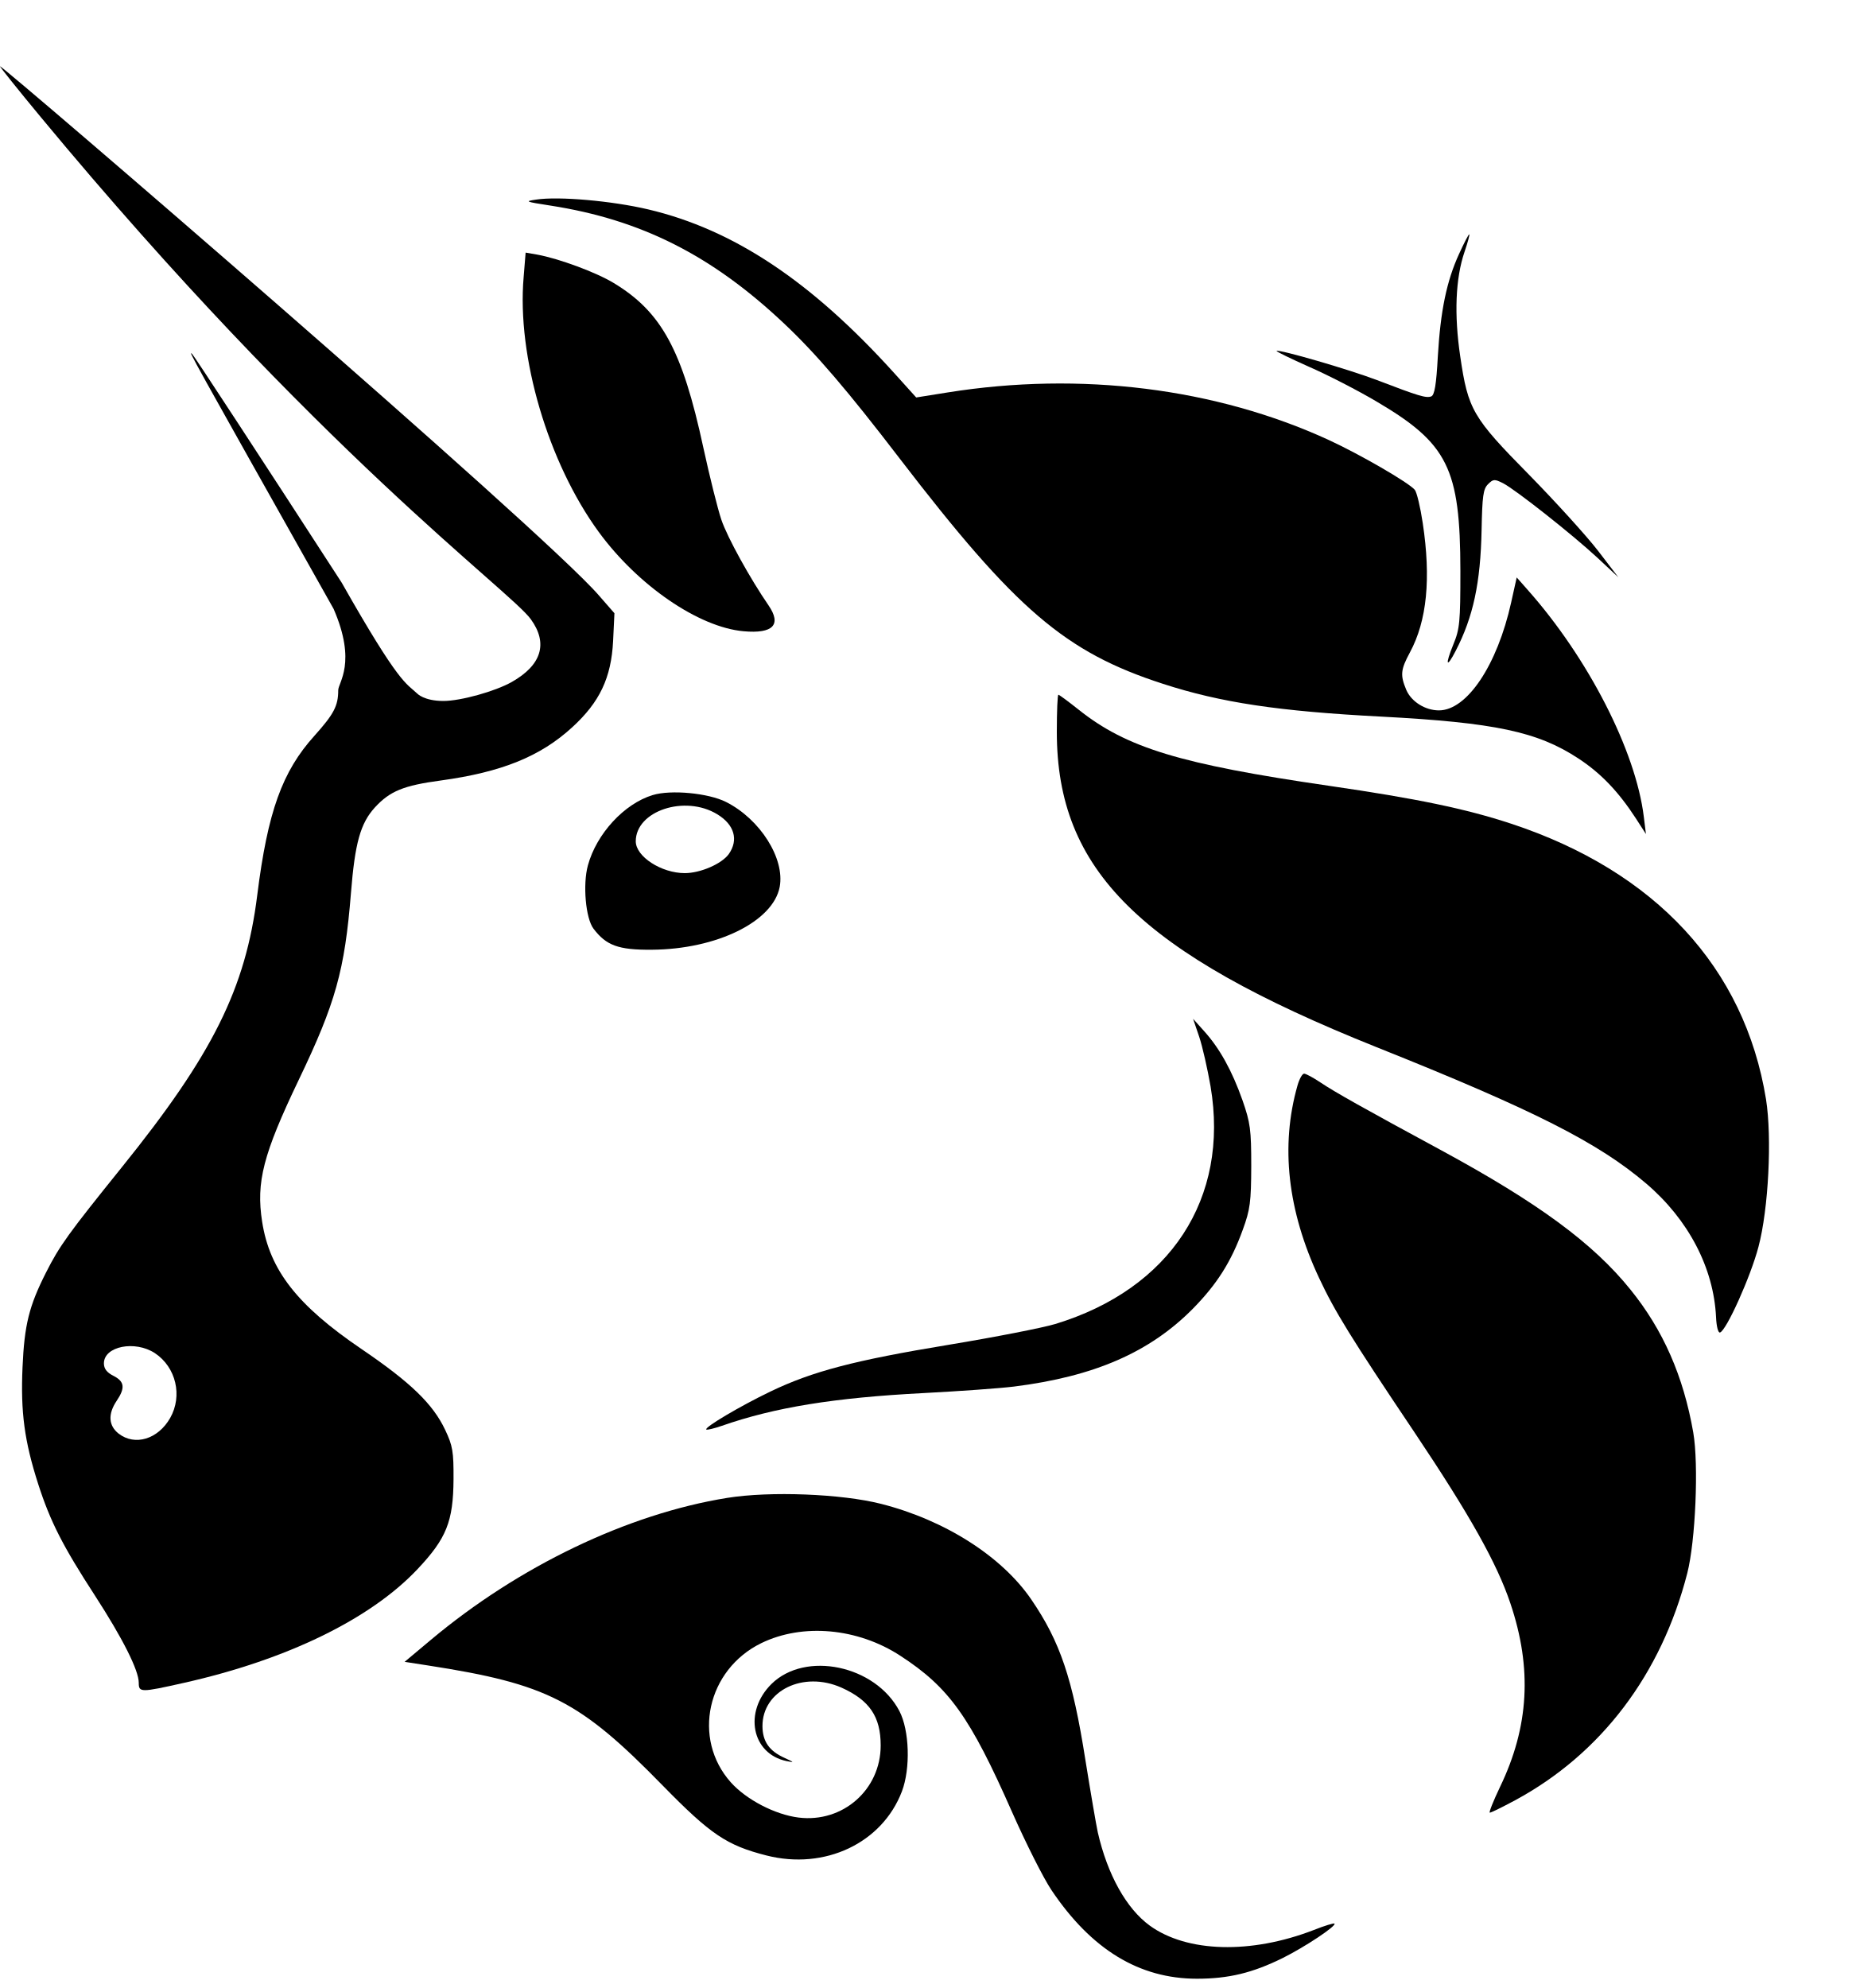
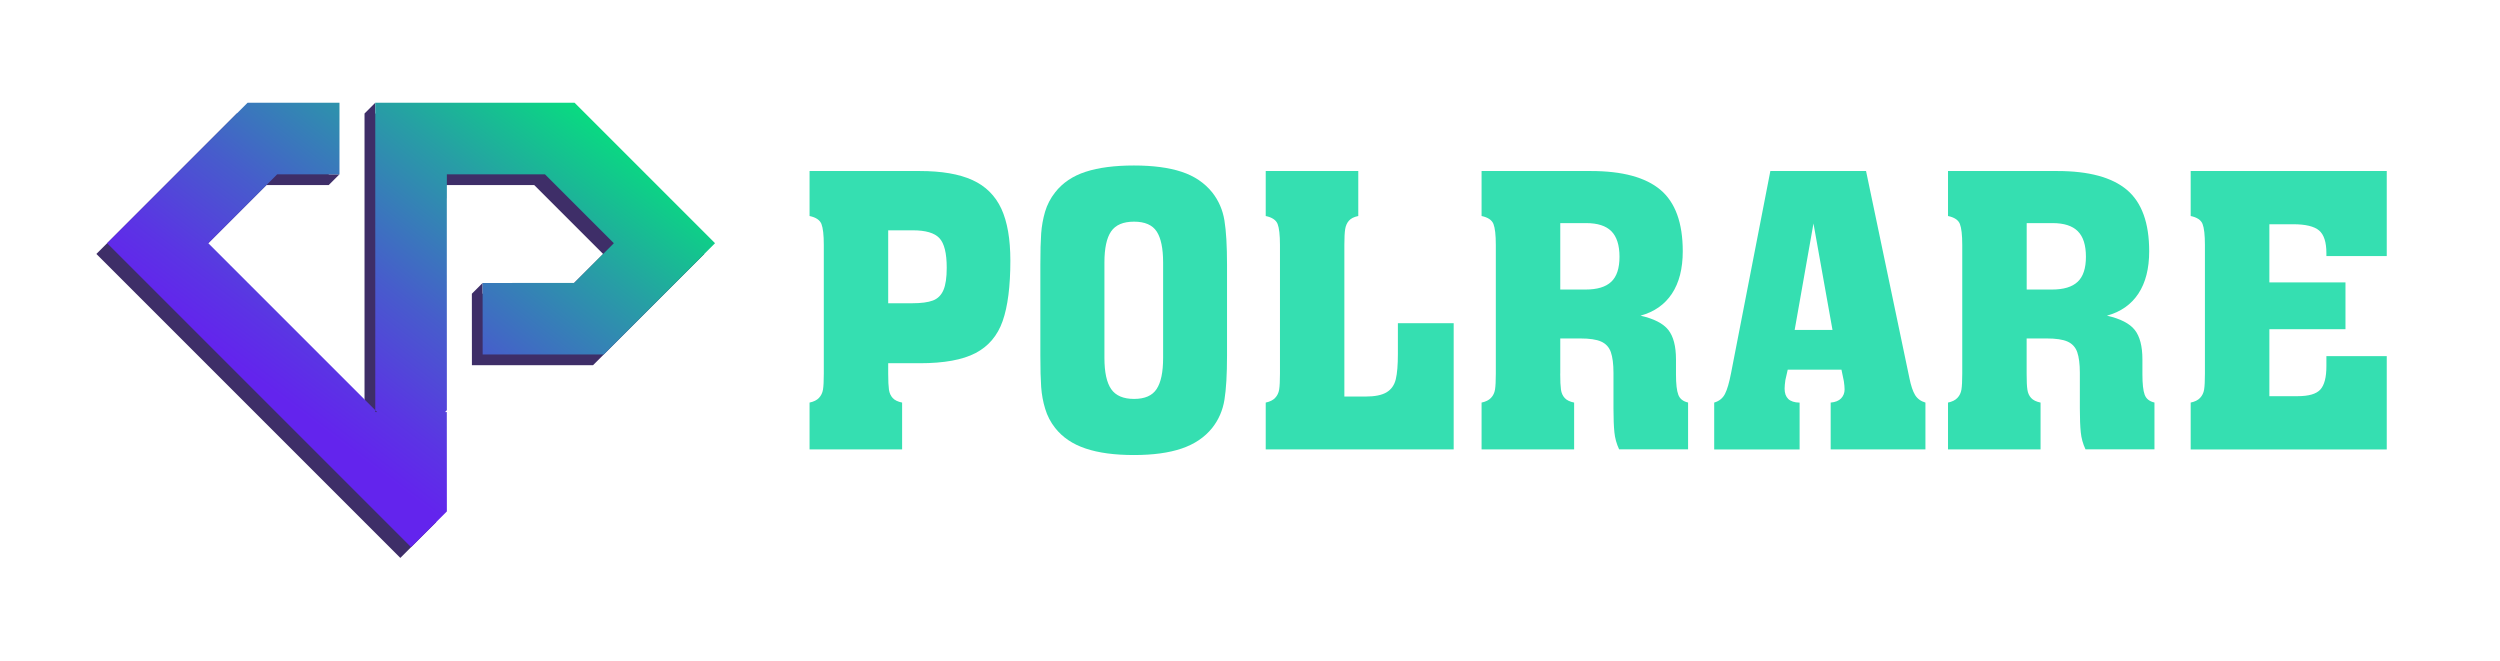
- <svg xmlns="http://www.w3.org/2000/svg" width="14" height="15" viewBox="0 0 14 15" fill="none">
-   <g style="mix-blend-mode:darken">
-     <path d="M4.152 1.551C3.964 1.522 3.956 1.519 4.045 1.506C4.214 1.48 4.615 1.515 4.891 1.58C5.535 1.732 6.121 2.122 6.747 2.815L6.913 2.999L7.151 2.961C8.153 2.801 9.172 2.928 10.024 3.319C10.259 3.427 10.629 3.641 10.675 3.696C10.69 3.714 10.717 3.827 10.735 3.947C10.798 4.365 10.767 4.684 10.638 4.923C10.568 5.053 10.564 5.094 10.611 5.206C10.649 5.294 10.753 5.36 10.857 5.36C11.069 5.36 11.297 5.019 11.402 4.546L11.444 4.357L11.527 4.451C11.983 4.965 12.342 5.665 12.403 6.163L12.419 6.293L12.343 6.175C12.211 5.972 12.078 5.833 11.908 5.722C11.602 5.521 11.279 5.452 10.422 5.407C9.648 5.367 9.21 5.301 8.776 5.16C8.037 4.921 7.665 4.602 6.787 3.458C6.397 2.949 6.157 2.668 5.917 2.442C5.372 1.927 4.837 1.657 4.152 1.551Z" fill="black" />
-     <path d="M10.849 2.686C10.869 2.346 10.915 2.121 11.009 1.916C11.046 1.835 11.08 1.768 11.086 1.768C11.091 1.768 11.075 1.828 11.05 1.901C10.982 2.101 10.971 2.373 11.018 2.69C11.077 3.092 11.111 3.15 11.539 3.584C11.739 3.788 11.972 4.045 12.057 4.155L12.211 4.356L12.057 4.212C11.869 4.037 11.436 3.695 11.341 3.646C11.277 3.614 11.267 3.614 11.228 3.653C11.191 3.689 11.184 3.743 11.179 3.999C11.171 4.398 11.116 4.654 10.984 4.91C10.913 5.048 10.902 5.019 10.966 4.862C11.014 4.746 11.019 4.694 11.019 4.308C11.018 3.533 10.925 3.346 10.382 3.027C10.245 2.946 10.018 2.829 9.878 2.768C9.739 2.706 9.628 2.652 9.632 2.648C9.647 2.633 10.177 2.787 10.39 2.868C10.708 2.99 10.76 3.005 10.799 2.991C10.824 2.981 10.837 2.906 10.849 2.686Z" fill="black" />
-     <path d="M4.517 4.013C4.136 3.491 3.899 2.69 3.951 2.091L3.966 1.906L4.053 1.921C4.217 1.951 4.498 2.055 4.63 2.135C4.991 2.353 5.148 2.64 5.307 3.378C5.354 3.594 5.415 3.839 5.443 3.922C5.488 4.055 5.66 4.366 5.799 4.568C5.899 4.714 5.833 4.783 5.611 4.763C5.272 4.733 4.813 4.418 4.517 4.013Z" fill="black" />
-     <path d="M10.386 7.901C8.602 7.187 7.974 6.567 7.974 5.522C7.974 5.368 7.979 5.242 7.986 5.242C7.992 5.242 8.061 5.293 8.139 5.355C8.501 5.643 8.906 5.766 10.027 5.929C10.688 6.025 11.059 6.102 11.402 6.215C12.49 6.574 13.164 7.302 13.325 8.294C13.371 8.583 13.344 9.123 13.268 9.408C13.209 9.633 13.026 10.039 12.978 10.054C12.964 10.059 12.951 10.008 12.948 9.938C12.93 9.566 12.74 9.203 12.422 8.931C12.06 8.622 11.575 8.376 10.386 7.901Z" fill="black" />
-     <path d="M9.134 8.197C9.111 8.065 9.073 7.896 9.048 7.822L9.002 7.687L9.087 7.782C9.204 7.912 9.296 8.079 9.375 8.302C9.434 8.472 9.441 8.522 9.441 8.798C9.44 9.069 9.433 9.126 9.377 9.279C9.29 9.52 9.182 9.69 9.001 9.874C8.675 10.204 8.256 10.386 7.651 10.462C7.546 10.475 7.24 10.497 6.971 10.511C6.292 10.546 5.845 10.619 5.444 10.759C5.386 10.779 5.335 10.791 5.329 10.786C5.313 10.77 5.587 10.608 5.812 10.5C6.13 10.347 6.447 10.264 7.157 10.147C7.508 10.089 7.87 10.018 7.962 9.99C8.83 9.726 9.277 9.043 9.134 8.197Z" fill="black" />
-     <path d="M9.952 9.641C9.715 9.135 9.66 8.646 9.79 8.19C9.804 8.141 9.826 8.101 9.84 8.101C9.853 8.101 9.909 8.131 9.964 8.168C10.073 8.241 10.292 8.364 10.876 8.68C11.604 9.075 12.02 9.38 12.302 9.73C12.549 10.035 12.702 10.384 12.776 10.808C12.818 11.049 12.793 11.628 12.731 11.87C12.535 12.634 12.08 13.234 11.431 13.584C11.336 13.635 11.251 13.677 11.241 13.677C11.232 13.678 11.267 13.59 11.318 13.483C11.537 13.029 11.562 12.588 11.396 12.097C11.295 11.796 11.089 11.429 10.673 10.808C10.189 10.087 10.071 9.895 9.952 9.641Z" fill="black" />
-     <path d="M3.25 12.374C3.913 11.818 4.736 11.423 5.487 11.302C5.81 11.25 6.349 11.271 6.648 11.347C7.128 11.469 7.558 11.742 7.781 12.068C7.999 12.387 8.093 12.664 8.19 13.282C8.229 13.525 8.271 13.77 8.283 13.825C8.356 14.145 8.499 14.401 8.675 14.529C8.956 14.733 9.439 14.746 9.914 14.562C9.994 14.53 10.064 14.509 10.069 14.514C10.086 14.531 9.847 14.69 9.678 14.774C9.451 14.886 9.271 14.93 9.031 14.93C8.596 14.93 8.235 14.71 7.934 14.262C7.874 14.173 7.741 13.909 7.637 13.674C7.319 12.953 7.162 12.733 6.793 12.493C6.471 12.283 6.056 12.246 5.744 12.398C5.335 12.598 5.22 13.118 5.514 13.448C5.631 13.579 5.848 13.692 6.026 13.714C6.359 13.755 6.645 13.504 6.645 13.17C6.645 12.953 6.561 12.829 6.35 12.734C6.061 12.605 5.752 12.756 5.753 13.025C5.754 13.14 5.804 13.212 5.92 13.264C5.994 13.298 5.996 13.3 5.935 13.288C5.671 13.233 5.609 12.916 5.821 12.706C6.077 12.454 6.605 12.565 6.786 12.91C6.862 13.055 6.871 13.343 6.805 13.517C6.656 13.907 6.223 14.112 5.783 14C5.484 13.924 5.362 13.842 5.001 13.473C4.374 12.831 4.131 12.706 3.227 12.566L3.053 12.539L3.25 12.374Z" fill="black" />
-     <path fill-rule="evenodd" clip-rule="evenodd" d="M0.308 0.884C2.402 3.41 3.845 4.452 4.005 4.672C4.137 4.854 4.087 5.018 3.861 5.146C3.735 5.217 3.475 5.289 3.346 5.289C3.199 5.289 3.148 5.233 3.148 5.233C3.063 5.153 3.015 5.167 2.578 4.396C1.972 3.46 1.464 2.684 1.45 2.671C1.418 2.641 1.419 2.642 2.517 4.594C2.694 5.001 2.552 5.15 2.552 5.208C2.552 5.326 2.519 5.388 2.373 5.551C2.129 5.821 2.02 6.125 1.941 6.754C1.853 7.459 1.605 7.957 0.917 8.81C0.515 9.309 0.449 9.4 0.347 9.602C0.219 9.855 0.184 9.997 0.17 10.316C0.155 10.655 0.184 10.873 0.288 11.197C0.379 11.48 0.474 11.666 0.717 12.04C0.926 12.363 1.047 12.603 1.047 12.697C1.047 12.771 1.061 12.771 1.386 12.698C2.163 12.524 2.794 12.217 3.149 11.841C3.369 11.608 3.42 11.48 3.422 11.161C3.423 10.953 3.416 10.909 3.359 10.789C3.267 10.594 3.099 10.431 2.728 10.179C2.243 9.85 2.035 9.584 1.978 9.219C1.931 8.919 1.986 8.708 2.254 8.148C2.532 7.569 2.601 7.322 2.648 6.739C2.678 6.362 2.719 6.213 2.828 6.093C2.942 5.969 3.044 5.927 3.326 5.889C3.785 5.826 4.077 5.708 4.317 5.488C4.525 5.298 4.612 5.114 4.626 4.837L4.636 4.627L4.519 4.493C4.098 4.004 0.026 0.5 0 0.5C-0.005 0.5 0.133 0.673 0.308 0.884ZM1.284 10.699C1.379 10.531 1.328 10.316 1.169 10.21C1.018 10.111 0.784 10.158 0.784 10.287C0.784 10.327 0.806 10.356 0.856 10.381C0.94 10.424 0.946 10.472 0.88 10.57C0.813 10.67 0.819 10.757 0.895 10.817C1.018 10.912 1.192 10.86 1.284 10.699Z" fill="black" />
-     <path fill-rule="evenodd" clip-rule="evenodd" d="M4.925 5.999C4.71 6.064 4.501 6.291 4.436 6.529C4.396 6.674 4.419 6.929 4.478 7.007C4.574 7.134 4.666 7.168 4.917 7.166C5.407 7.163 5.833 6.954 5.883 6.692C5.923 6.478 5.736 6.181 5.478 6.051C5.345 5.984 5.062 5.957 4.925 5.999ZM5.499 6.444C5.574 6.337 5.541 6.222 5.412 6.144C5.168 5.995 4.797 6.118 4.797 6.348C4.797 6.463 4.99 6.588 5.167 6.588C5.285 6.588 5.446 6.518 5.499 6.444Z" fill="black" />
-   </g>
+ <svg xmlns="http://www.w3.org/2000/svg" width="946" height="250" viewBox="0 0 946 250" fill="none">
+   <path d="M336.093 141.393C336.093 144.159 336.194 146.172 336.377 147.454C336.56 148.715 337.028 149.772 337.801 150.606C338.553 151.44 339.753 152.009 341.36 152.335V170.05H306.337V152.335C307.903 152.009 309.103 151.42 309.897 150.565C310.71 149.711 311.219 148.654 311.422 147.413C311.625 146.172 311.727 144.159 311.727 141.393V92.682C311.727 88.899 311.422 86.255 310.832 84.75C310.222 83.245 308.737 82.249 306.337 81.74V64.717H348.072C356.329 64.717 362.96 65.856 367.963 68.134C372.966 70.412 376.607 74.032 378.905 78.974C381.183 83.916 382.322 90.465 382.322 98.621C382.322 108.302 381.346 115.929 379.413 121.461C377.481 126.993 374.044 131.04 369.142 133.603C364.241 136.166 357.204 137.447 348.072 137.447H336.093V141.393ZM336.093 114.749H345.225C348.601 114.749 351.184 114.404 353.014 113.712C354.845 113.021 356.167 111.699 357 109.766C357.834 107.834 358.241 105.007 358.241 101.326C358.241 95.835 357.326 92.092 355.475 90.12C353.624 88.126 350.268 87.15 345.367 87.15H336.093V114.749Z" fill="#35DFB1" />
+   <path d="M393.67 100.146C393.67 95.163 393.772 91.238 393.976 88.371C394.179 85.503 394.687 82.757 395.46 80.093C396.253 77.449 397.514 75.008 399.263 72.791C402.07 69.191 405.935 66.588 410.816 65.002C415.697 63.415 421.798 62.622 429.08 62.622C436.279 62.622 442.279 63.415 447.1 65.002C451.92 66.588 455.784 69.191 458.692 72.791C461.133 75.883 462.679 79.442 463.33 83.449C463.98 87.455 464.306 93.028 464.306 100.126V134.6C464.306 141.698 463.98 147.271 463.33 151.277C462.679 155.284 461.133 158.843 458.692 161.935C455.825 165.494 451.981 168.077 447.14 169.724C442.3 171.372 436.279 172.185 429.08 172.185C421.798 172.185 415.697 171.372 410.816 169.724C405.914 168.097 402.07 165.494 399.263 161.935C397.555 159.758 396.294 157.358 395.501 154.694C394.687 152.05 394.179 149.284 393.976 146.416C393.772 143.549 393.67 139.603 393.67 134.579V100.146ZM417.914 99.312V135.454C417.914 140.844 418.768 144.789 420.476 147.25C422.185 149.711 425.073 150.952 429.12 150.952C433.188 150.952 436.035 149.711 437.662 147.21C439.31 144.708 440.123 140.803 440.123 135.434V99.312C440.123 94.004 439.31 90.099 437.703 87.618C436.096 85.137 433.229 83.876 429.12 83.876C425.012 83.876 422.124 85.116 420.436 87.577C418.748 90.038 417.914 93.963 417.914 99.312Z" fill="#35DFB1" />
+   <path d="M550.094 170.05H478.95V152.335C480.516 152.009 481.716 151.42 482.509 150.565C483.322 149.711 483.831 148.654 484.034 147.413C484.238 146.172 484.339 144.159 484.339 141.393V92.682C484.339 88.899 484.034 86.255 483.444 84.75C482.834 83.245 481.35 82.249 478.95 81.74V64.717H513.972V81.74C512.366 82.066 511.186 82.655 510.434 83.51C509.681 84.364 509.213 85.442 509.01 86.723C508.807 88.025 508.705 89.998 508.705 92.682V150.057H516.657C520.257 150.057 522.942 149.508 524.711 148.43C526.481 147.352 527.64 145.704 528.169 143.488C528.698 141.271 528.962 138.098 528.962 133.929V122.295H550.073V170.05H550.094Z" fill="#35DFB1" />
+   <path d="M590.384 141.393C590.384 144.159 590.485 146.172 590.668 147.454C590.851 148.715 591.319 149.772 592.092 150.606C592.845 151.44 594.044 152.009 595.651 152.335V170.05H560.628V152.335C562.194 152.009 563.394 151.42 564.188 150.565C565.001 149.711 565.51 148.654 565.713 147.413C565.916 146.172 566.018 144.159 566.018 141.393V92.682C566.018 88.899 565.713 86.255 565.123 84.75C564.513 83.245 563.028 82.249 560.628 81.74V64.717H602.017C613.915 64.717 622.681 67.097 628.315 71.835C633.949 76.594 636.755 84.343 636.755 95.082C636.755 101.631 635.393 106.98 632.667 111.109C629.942 115.238 625.976 118.024 620.769 119.448C625.854 120.607 629.352 122.397 631.284 124.837C633.216 127.278 634.193 131 634.193 135.983V141.657C634.193 145.257 634.477 147.82 635.067 149.365C635.637 150.911 636.877 151.887 638.769 152.314V170.029H612.674C611.698 167.955 611.108 165.799 610.885 163.562C610.661 161.324 610.539 158.335 610.539 154.592V141.088C610.539 137.711 610.193 135.108 609.542 133.237C608.871 131.366 607.651 130.044 605.881 129.251C604.112 128.457 601.468 128.071 597.949 128.071H590.404V141.393H590.384ZM590.384 109.563H599.943C604.376 109.563 607.631 108.587 609.705 106.614C611.78 104.662 612.817 101.509 612.817 97.157C612.817 92.764 611.78 89.55 609.746 87.496C607.692 85.442 604.519 84.425 600.227 84.425H590.404V109.563H590.384Z" fill="#35DFB1" />
+   <path d="M648.653 170.05V152.335C650.545 151.786 651.907 150.687 652.741 149.04C653.575 147.413 654.328 144.81 655.019 141.25L669.907 64.697H706.109L722.502 142.979C723.092 145.928 723.824 148.104 724.678 149.487C725.533 150.87 726.834 151.826 728.583 152.335V170.05H692.727V152.335C694.476 152.192 695.798 151.664 696.672 150.748C697.547 149.833 697.994 148.694 697.994 147.352C697.994 146.518 697.893 145.481 697.71 144.24L696.815 139.888H676.476L675.581 143.833C675.398 145.135 675.297 146.213 675.297 147.088C675.297 148.796 675.764 150.077 676.68 150.972C677.595 151.847 679.039 152.315 680.971 152.355V170.07H648.653V170.05ZM679.1 124.858H693.418L686.218 84.567L679.1 124.858Z" fill="#35DFB1" />
+   <path d="M766.881 141.393C766.881 144.159 766.962 146.172 767.166 147.454C767.349 148.715 767.817 149.772 768.589 150.606C769.362 151.44 770.542 152.009 772.149 152.335V170.05H737.126V152.335C738.692 152.009 739.892 151.42 740.685 150.565C741.499 149.711 742.007 148.654 742.211 147.413C742.414 146.172 742.516 144.159 742.516 141.393V92.682C742.516 88.899 742.211 86.255 741.621 84.75C741.031 83.245 739.526 82.249 737.126 81.74V64.717H778.515C790.413 64.717 799.178 67.097 804.812 71.835C810.446 76.594 813.252 84.343 813.252 95.082C813.252 101.631 811.89 106.98 809.165 111.109C806.439 115.238 802.473 118.024 797.267 119.448C802.351 120.607 805.849 122.397 807.782 124.837C809.714 127.278 810.69 131 810.69 135.983V141.657C810.69 145.257 810.975 147.82 811.544 149.365C812.114 150.911 813.354 151.887 815.246 152.314V170.029H789.152C788.175 167.955 787.585 165.799 787.362 163.562C787.138 161.324 787.016 158.335 787.016 154.592V141.088C787.016 137.711 786.67 135.108 786.019 133.237C785.348 131.366 784.128 130.044 782.359 129.251C780.589 128.457 777.945 128.071 774.427 128.071H766.881V141.393ZM766.881 109.563H776.44C780.874 109.563 784.128 108.587 786.202 106.614C788.277 104.662 789.314 101.509 789.314 97.157C789.314 92.764 788.297 89.55 786.243 87.496C784.189 85.442 781.016 84.425 776.725 84.425H766.901V109.563H766.881Z" fill="#35DFB1" />
+   <path d="M828.954 170.05V152.335C830.52 152.009 831.72 151.42 832.513 150.565C833.326 149.711 833.835 148.654 834.038 147.413C834.242 146.172 834.343 144.159 834.343 141.393V92.682C834.343 88.899 834.038 86.255 833.448 84.75C832.859 83.245 831.354 82.249 828.954 81.74V64.717H903.148V96.892H880.308V95.794C880.308 91.645 879.393 88.777 877.542 87.211C875.691 85.645 872.417 84.852 867.719 84.852H858.729V106.858H887.528V124.573H858.729V149.915H869.386C873.637 149.915 876.505 149.081 878.03 147.393C879.556 145.704 880.308 142.776 880.308 138.566V134.762H903.148V170.07H828.954V170.05Z" fill="#35DFB1" />
+   <path d="M266.494 96.099L250.142 112.451L224.394 138.2H178.571L178.551 111.15L182.619 107.082V111.129H213.187L228.218 96.099L202.144 70.025H165.026V79.117H165.006V104.438L165.026 159.291L165.006 159.311L164.335 159.982H165.006L165.026 197.588L151.481 211.113L36.467 96.099L89.611 42.955H124.39V65.957H128.458L124.39 70.025H100.818L74.744 96.099L137.935 159.291V159.982H138.627L137.935 159.291V42.955L142.003 38.887V42.955H213.35L266.494 96.099Z" fill="#3E2E68" />
+   <path d="M270.562 92.031L254.21 108.383L228.462 134.132H182.639L182.619 107.082L217.255 107.061L232.285 92.031L206.212 65.957H169.094V75.049H169.074V100.37L169.094 155.223L169.074 155.243L168.402 155.914H169.074L169.094 193.52L155.549 207.045L40.535 92.031L93.679 38.887H128.458V65.957H104.885L78.812 92.031L142.003 155.223V155.914H142.695L142.003 155.223V38.887H217.418L270.562 92.031Z" fill="url(#paint0_linear)" />
+   <defs>
+     <linearGradient id="paint0_linear" x1="233.764" y1="-11.002" x2="62.168" y2="215.042" gradientUnits="userSpaceOnUse">
+       <stop offset="0.142" stop-color="#02E879" />
+       <stop offset="0.334" stop-color="#279EA5" />
+       <stop offset="0.52" stop-color="#475CCC" />
+       <stop offset="0.655" stop-color="#5B34E4" />
+       <stop offset="0.725" stop-color="#6324ED" />
+     </linearGradient>
+   </defs>
</svg>
